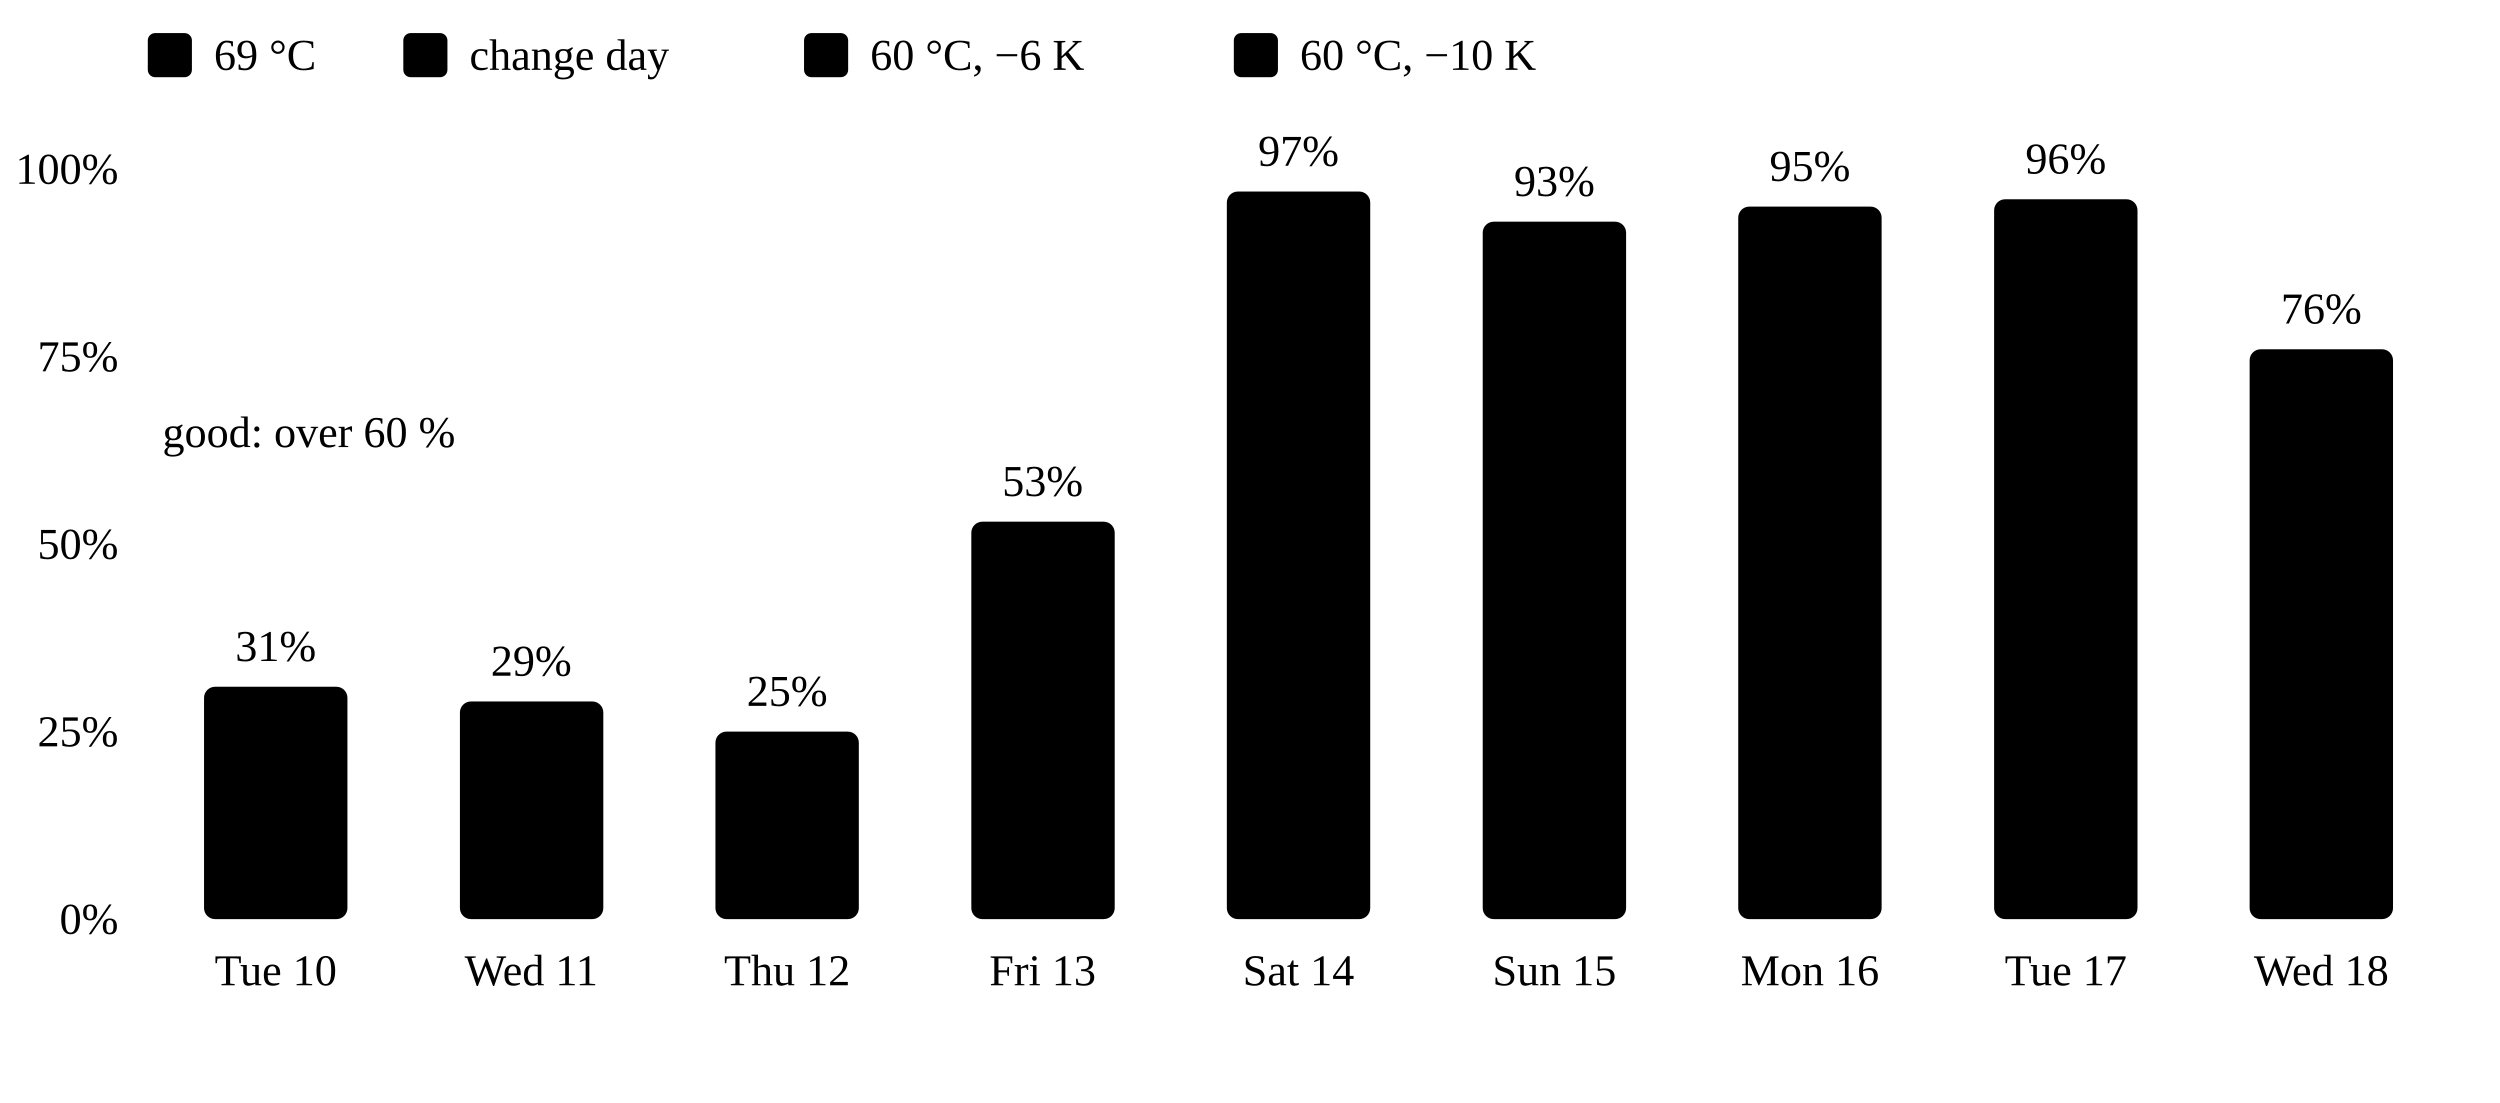
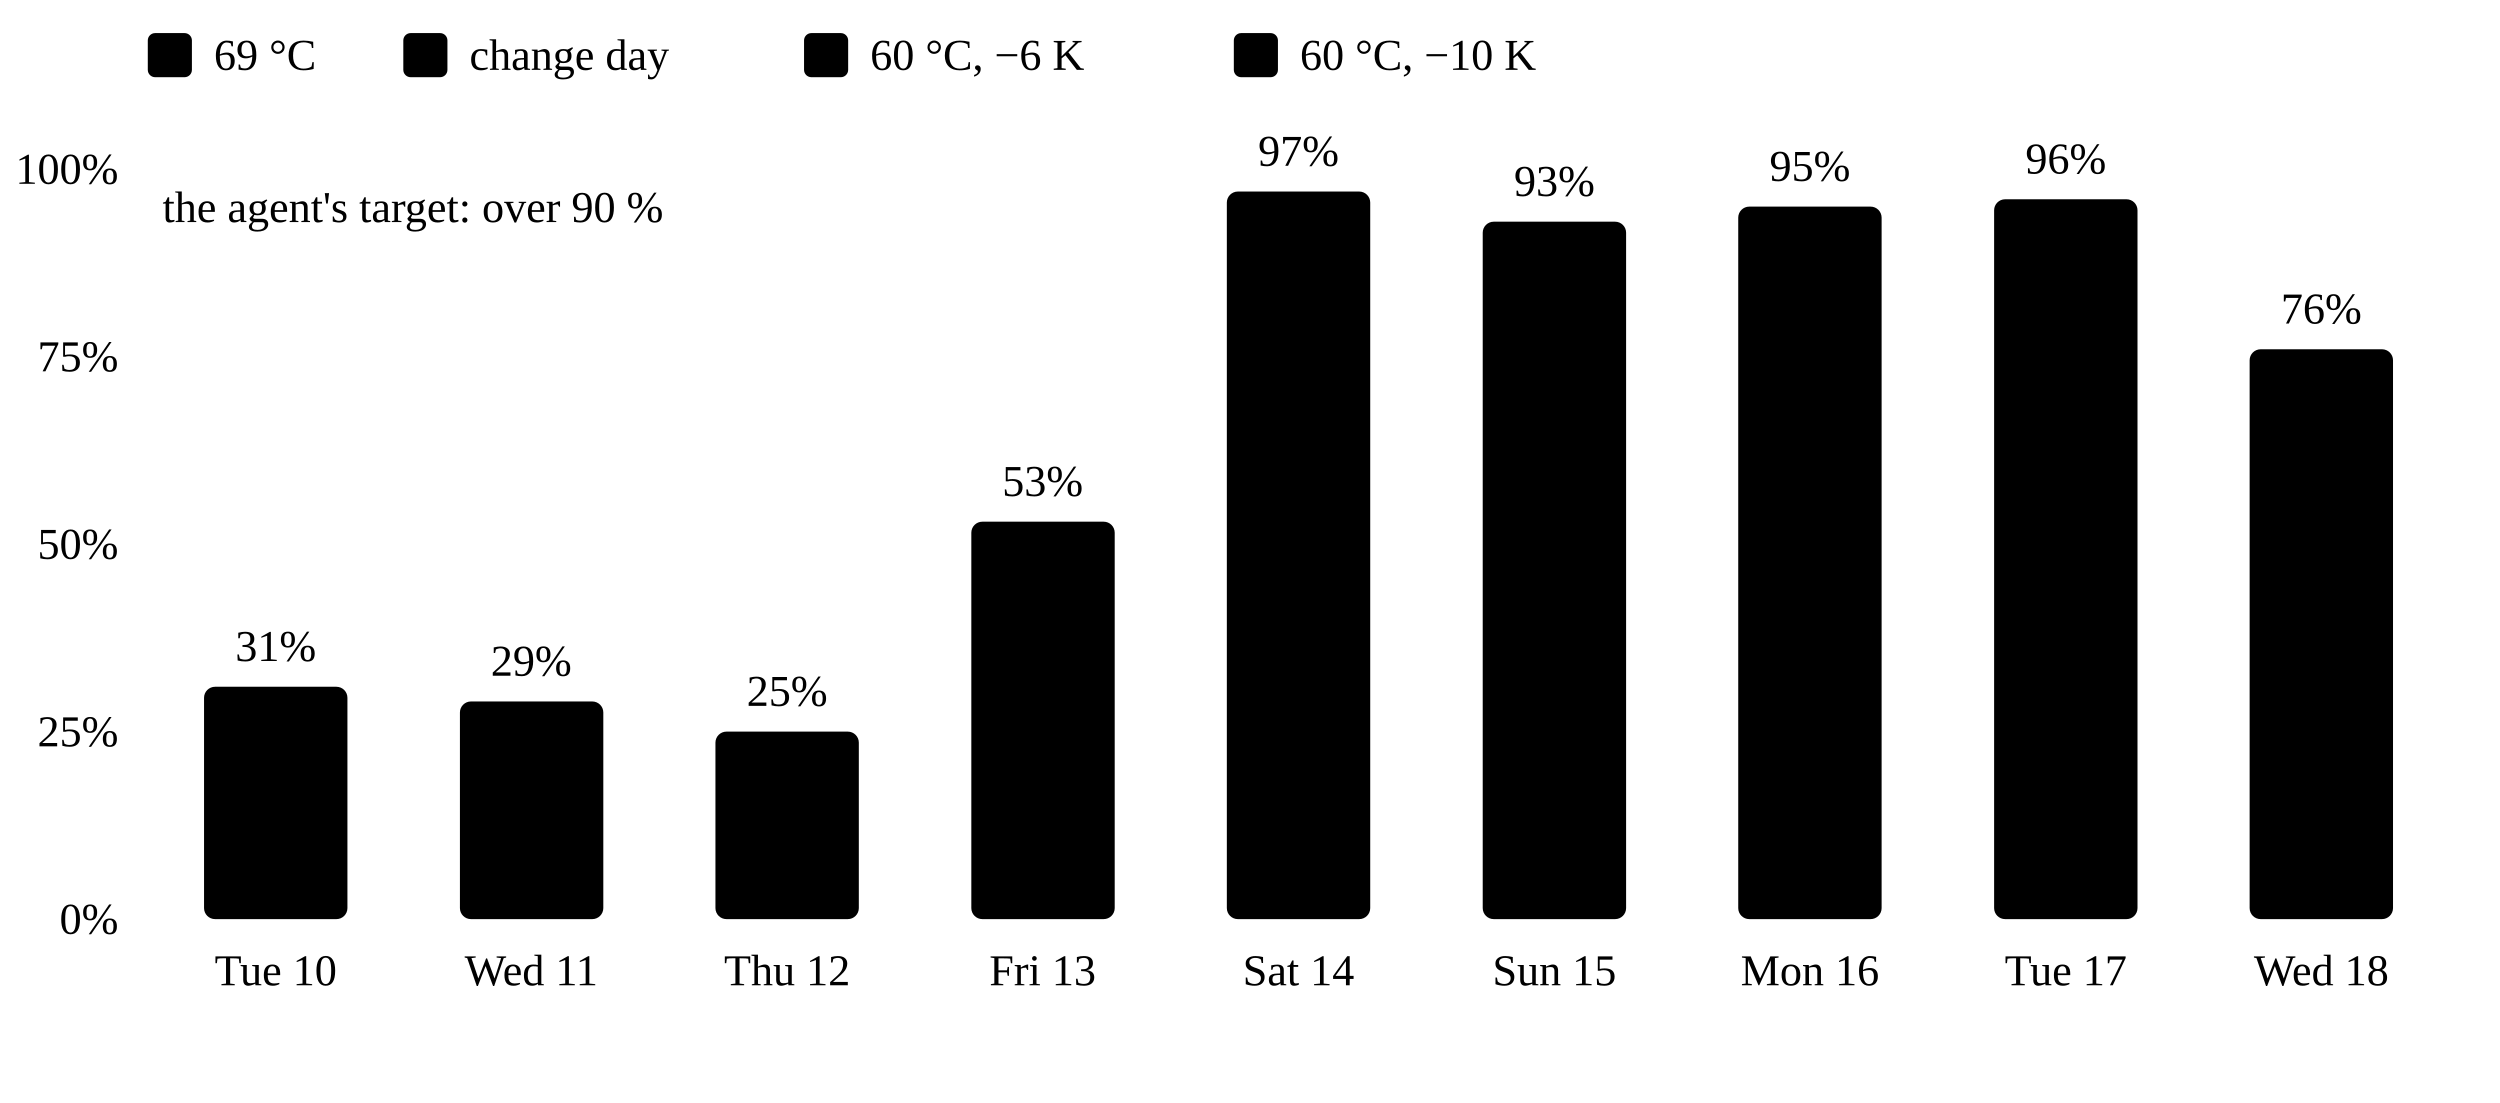
<svg xmlns="http://www.w3.org/2000/svg" viewBox="3.8 0 680 300" role="img" aria-labelledby="daily-t daily-d">
  <rect x="44.0" y="9.0" width="12.0" height="12.0" rx="2" class="s-before solid" />
  <text x="62.0" y="19.0" text-anchor="start" class="label">69 °C</text>
  <rect x="113.5" y="9.0" width="12.0" height="12.0" rx="2" class="s-change solid" />
  <text x="131.5" y="19.0" text-anchor="start" class="label">change day</text>
  <rect x="222.5" y="9.0" width="12.0" height="12.0" rx="2" class="s-after solid" />
  <text x="240.5" y="19.0" text-anchor="start" class="label">60 °C, −6 K</text>
  <rect x="339.4" y="9.0" width="12.0" height="12.0" rx="2" class="s-after2 solid" />
  <text x="357.4" y="19.0" text-anchor="start" class="label">60 °C, −10 K</text>
  <line x1="44.0" y1="250.0" x2="670.0" y2="250.0" class="grid" />
  <text x="36.0" y="254.0" text-anchor="end" class="tick">0%</text>
  <line x1="44.0" y1="199.0" x2="670.0" y2="199.0" class="grid" />
  <text x="36.0" y="203.0" text-anchor="end" class="tick">25%</text>
  <line x1="44.0" y1="148.0" x2="670.0" y2="148.0" class="grid" />
  <text x="36.0" y="152.0" text-anchor="end" class="tick">50%</text>
  <line x1="44.0" y1="97.0" x2="670.0" y2="97.0" class="grid" />
  <text x="36.0" y="101.0" text-anchor="end" class="tick">75%</text>
  <line x1="44.0" y1="46.0" x2="670.0" y2="46.0" class="grid" />
  <text x="36.0" y="50.0" text-anchor="end" class="tick">100%</text>
-   <line x1="44.0" y1="127.6" x2="670.0" y2="127.6" class="target" />
-   <text x="48.0" y="121.6" text-anchor="start" class="note">good: over 60 %</text>
+   <line x1="44.0" y1="66.4" x2="670.0" y2="66.4" class="target" />
+   <text x="48.0" y="60.4" text-anchor="start" class="note">the agent's target: over 90 %</text>
  <rect x="59.3" y="186.8" width="39.0" height="63.2" rx="3" class="s-before solid" />
  <text x="78.8" y="179.8" text-anchor="middle" class="value">31%</text>
  <text x="78.8" y="268.0" text-anchor="middle" class="tick">Tue 10</text>
  <rect x="128.9" y="190.8" width="39.0" height="59.2" rx="3" class="s-before solid" />
  <text x="148.3" y="183.8" text-anchor="middle" class="value">29%</text>
  <text x="148.3" y="268.0" text-anchor="middle" class="tick">Wed 11</text>
  <rect x="198.4" y="199.0" width="39.0" height="51.0" rx="3" class="s-before solid" />
  <text x="217.9" y="192.0" text-anchor="middle" class="value">25%</text>
  <text x="217.9" y="268.0" text-anchor="middle" class="tick">Thu 12</text>
  <rect x="268.0" y="141.9" width="39.0" height="108.1" rx="3" class="s-change solid" />
  <text x="287.4" y="134.9" text-anchor="middle" class="value">53%</text>
  <text x="287.4" y="268.0" text-anchor="middle" class="tick">Fri 13</text>
  <rect x="337.5" y="52.1" width="39.0" height="197.9" rx="3" class="s-after solid" />
  <text x="357.0" y="45.1" text-anchor="middle" class="value">97%</text>
  <text x="357.0" y="268.0" text-anchor="middle" class="tick">Sat 14</text>
  <rect x="407.1" y="60.3" width="39.0" height="189.7" rx="3" class="s-after solid" />
  <text x="426.6" y="53.3" text-anchor="middle" class="value">93%</text>
  <text x="426.6" y="268.0" text-anchor="middle" class="tick">Sun 15</text>
-   <rect x="476.6" y="56.2" width="39.0" height="193.8" rx="3" class="s-after solid" />
+   <rect x="476.6" y="56.2" width="39.0" height="193.8" rx="3" class="s-change solid" />
  <text x="496.1" y="49.2" text-anchor="middle" class="value">95%</text>
  <text x="496.1" y="268.0" text-anchor="middle" class="tick">Mon 16</text>
  <rect x="546.2" y="54.2" width="39.0" height="195.8" rx="3" class="s-after2 solid" />
  <text x="565.7" y="47.2" text-anchor="middle" class="value">96%</text>
  <text x="565.7" y="268.0" text-anchor="middle" class="tick">Tue 17</text>
  <rect x="615.7" y="95.0" width="39.0" height="155.0" rx="3" class="s-after2 solid" />
  <text x="635.2" y="88.0" text-anchor="middle" class="value">76%</text>
  <text x="635.2" y="268.0" text-anchor="middle" class="tick">Wed 18</text>
</svg>
